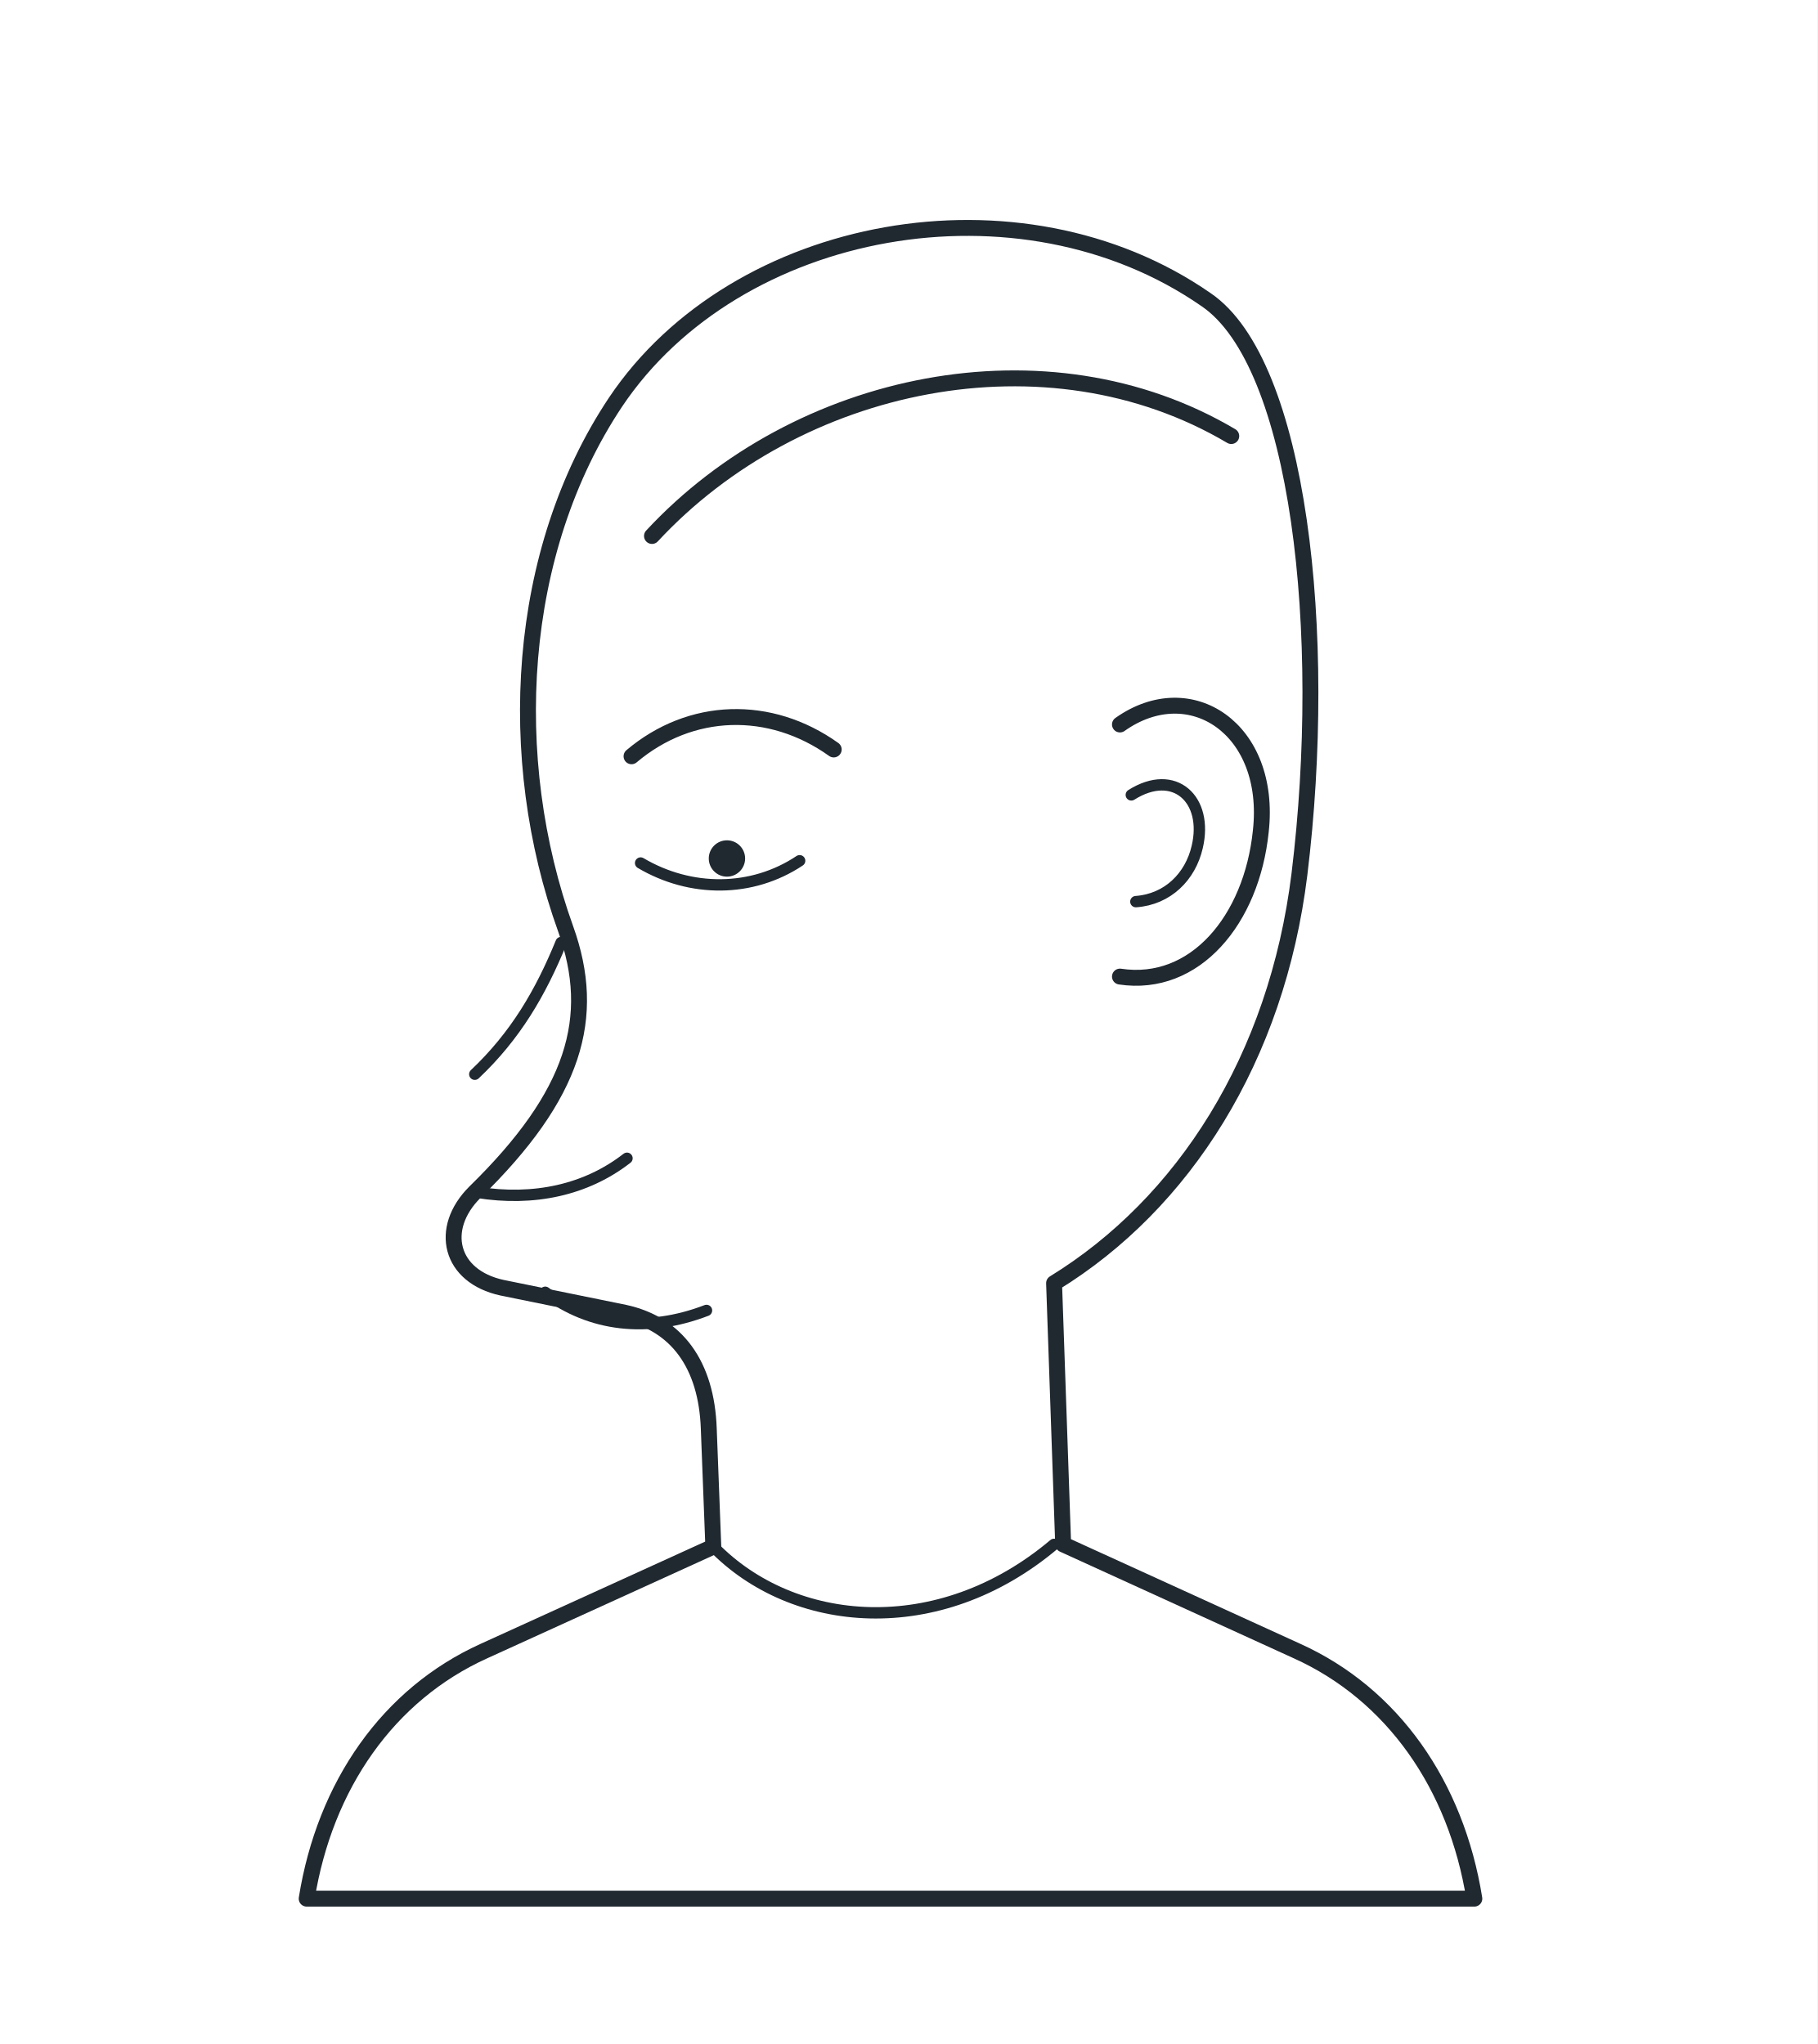
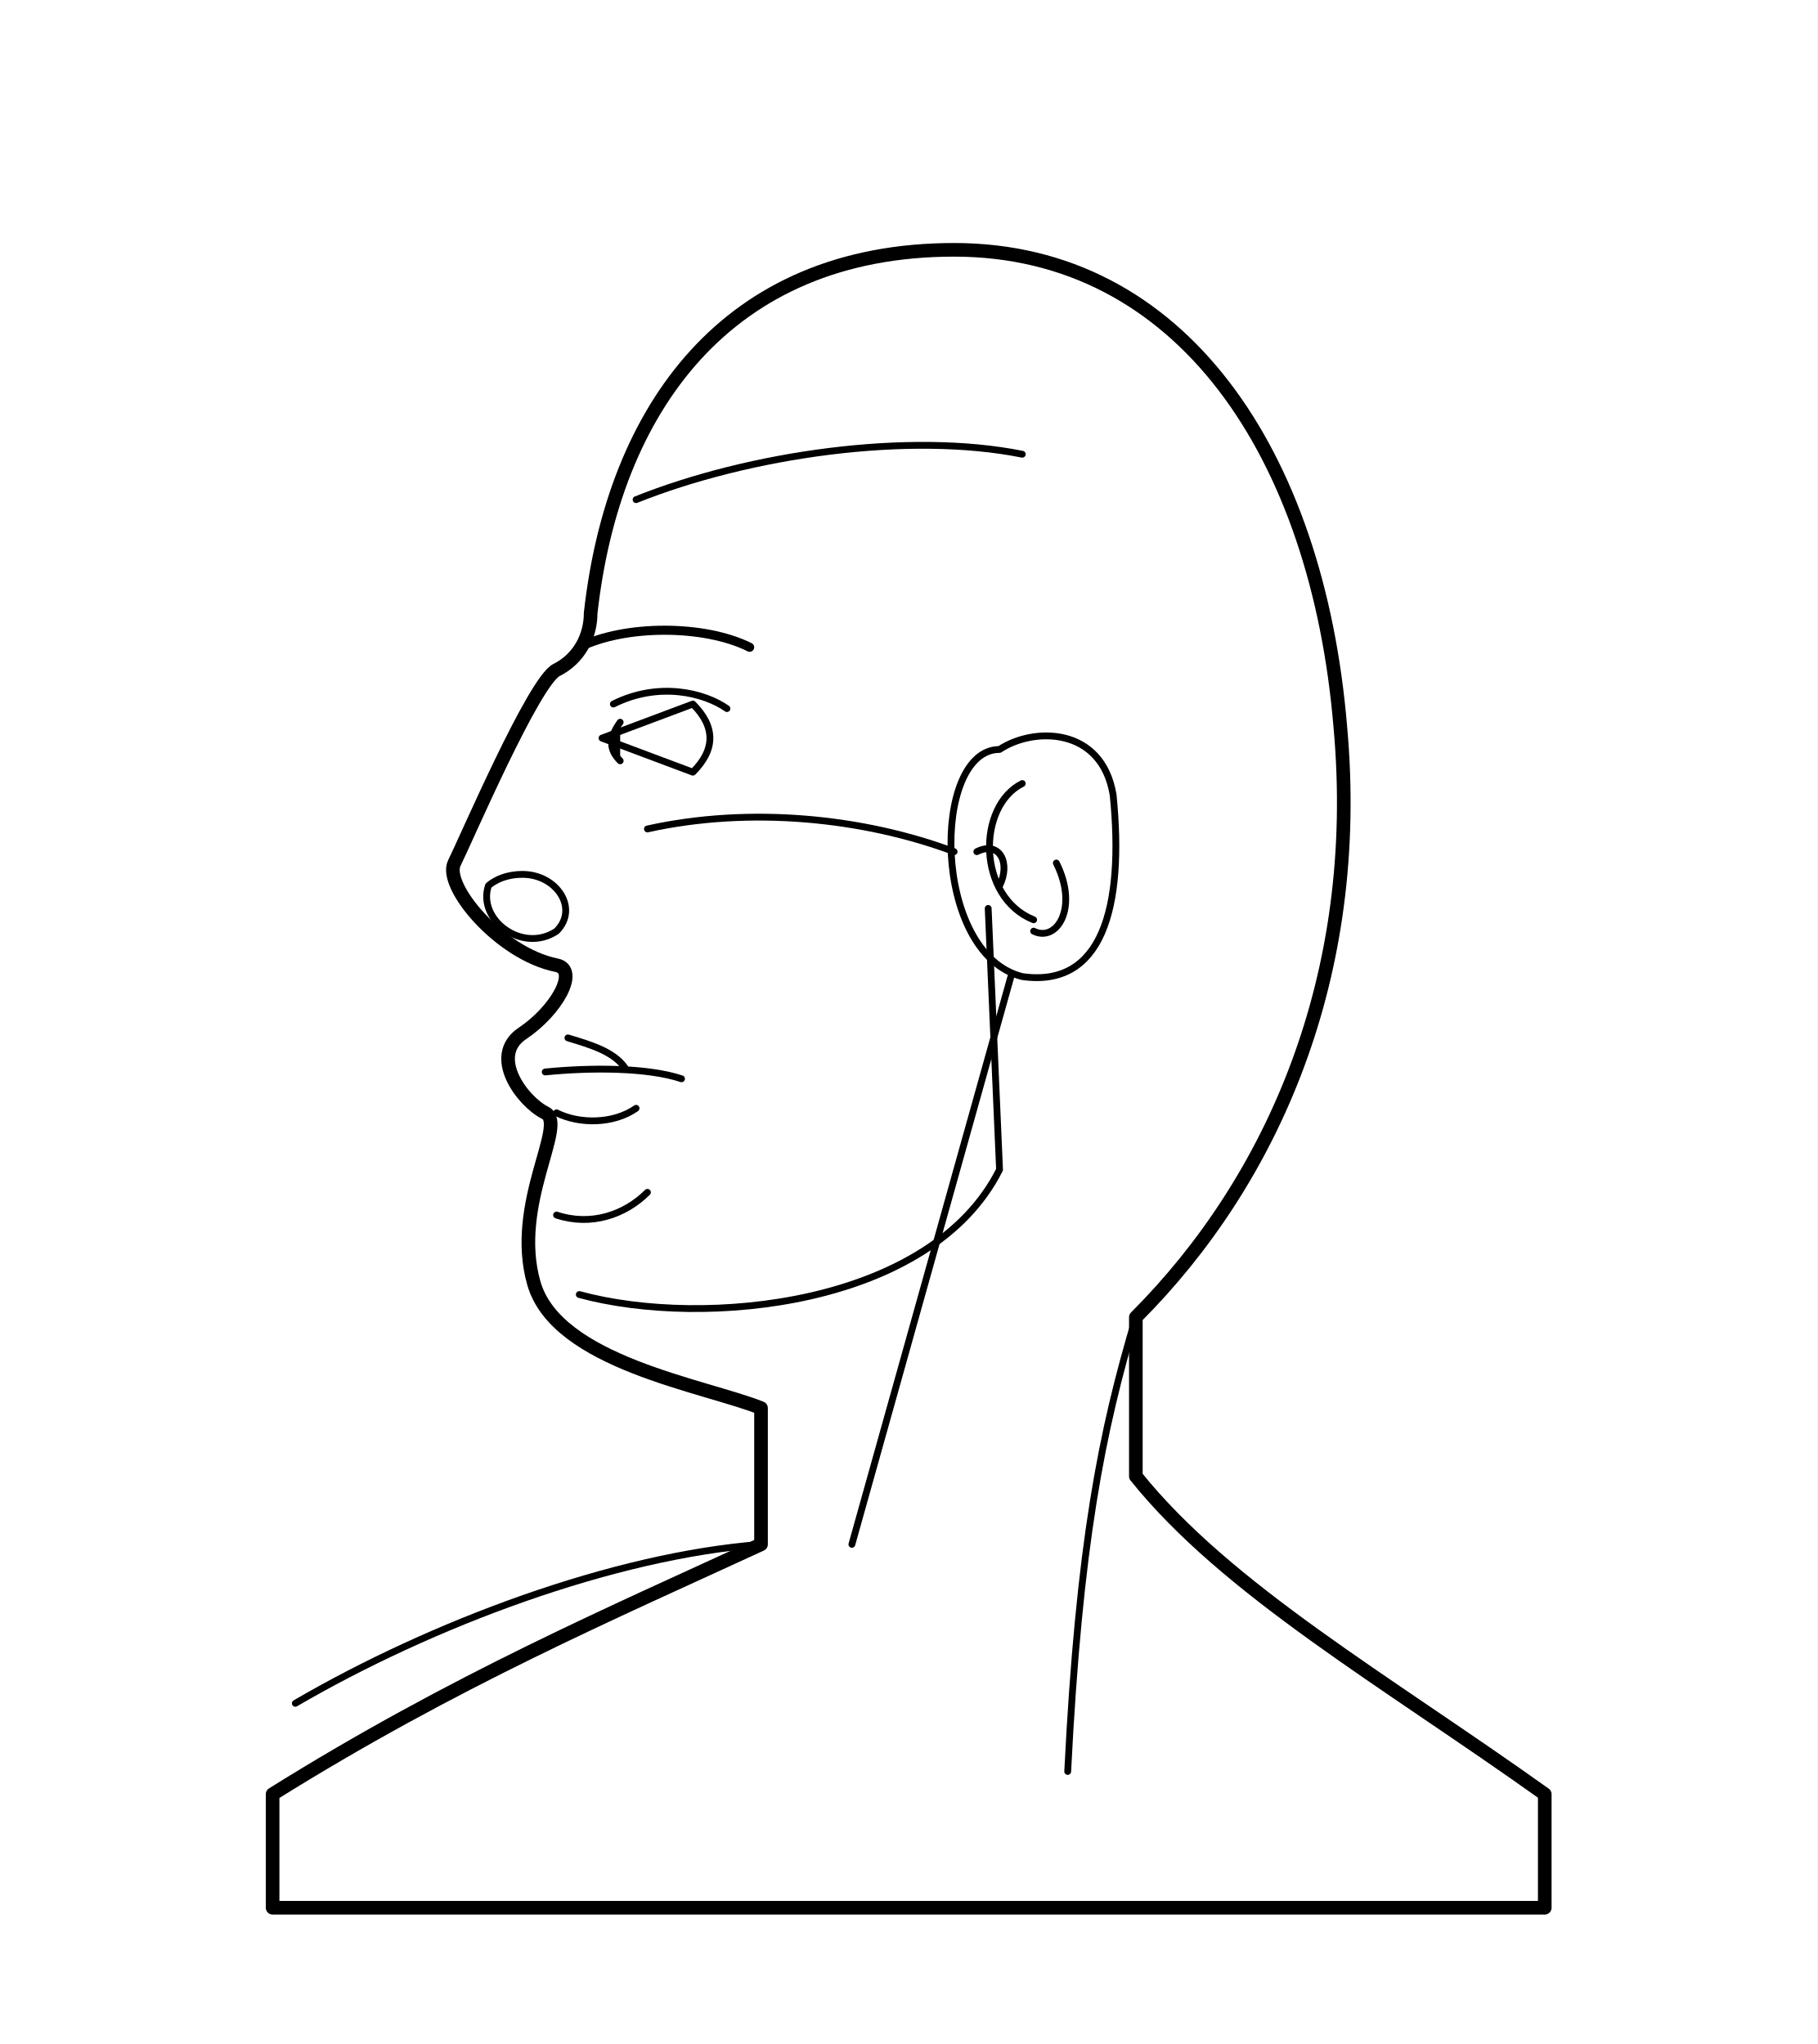
<svg xmlns="http://www.w3.org/2000/svg" width="800" height="900" viewBox="0 0 800 900">
-   <rect width="800" height="900" fill="#fff" />
-   <g fill="#fff" stroke="#202830" stroke-width="7" stroke-linecap="round" stroke-linejoin="round">
-     <path d="M531 132c-82-57-207-34-260 45-44 66-49 157-22 232 14 39 4 73-40 116-16 16-11 37 12 42l54 11c23 5 36 23 37 51l2 52-101 46c-42 19-70 59-78 109h514c-8-50-36-90-78-109l-103-47-4-115c57-35 98-99 108-180 13-106 0-225-41-253Z" />
-     <path d="M287 236c64-69 174-92 255-44M278 333c26-22 61-23 89-3" fill="none" />
-     <path d="M282 380c22 13 49 13 70-1" fill="none" stroke-width="5" />
-     <circle cx="320" cy="378" r="8" fill="#202830" stroke="none" />
-     <path d="M247 415c-9 22-20 41-38 58M210 525c25 4 48-1 66-15M240 569c20 15 45 18 71 8M314 681c35 36 99 42 150-1" fill="none" stroke-width="5" />
-     <path d="M493 319c31-22 67 2 62 47-4 39-29 69-62 64" fill="none" />
-     <path d="M498 350c19-12 34 2 29 23-3 13-13 23-27 24" fill="none" stroke-width="5" />
+   <rect width="800" height="900" fill="#ffffff" />
+   <g fill="none" stroke="#000000" stroke-width="6" stroke-linecap="round" stroke-linejoin="round">
+     <path d="M 420 110               C 320 110, 270 180, 260 270               C 260 280, 255 290, 245 295               C 235 300, 205 370, 200 380               C 195 390, 220 420, 245 425               C 255 427, 245 445, 230 455               C 215 465, 230 485, 240 490               C 250 495, 225 530, 235 565               C 245 600, 310 610, 335 620               L 335 680               C 270 710, 200 740, 120 790               L 120 840               L 680 840               L 680 790               C 610 740, 540 700, 500 650               L 500 580               C 560 520, 600 430, 590 320               C 580 200, 520 110, 420 110 Z" />
+   </g>
+   <g fill="none" stroke="#000000" stroke-width="3" stroke-linecap="round" stroke-linejoin="round">
+     <path d="M 280 220 C 330 200, 400 190, 450 200" />
+     <path d="M 255 285 C 275 275, 310 275, 330 285" stroke-width="4" />
+     <path d="M 265 325 L 305 310 C 315 320, 315 330, 305 340 Z" />
+     <path d="M 273 318 C 268 325, 268 330, 273 335" fill="#000000" />
+     <path d="M 270 310 C 290 300, 310 305, 320 312" />
+     <path d="M 285 365 C 330 355, 380 360, 420 375" />
+     <path d="M 215 390 C 210 405, 230 420, 245 410 C 255 400, 245 385, 230 385 C 220 385, 215 390, 215 390 Z" />
+     <path d="M 240 472 C 260 470, 285 470, 300 475" />
+     <path d="M 250 457 C 260 460, 270 463, 275 470" />
+     <path d="M 245 490 C 255 495, 270 495, 280 488" />
+     <path d="M 245 535 C 260 540, 275 535, 285 525" />
+     <path d="M 255 570 C 310 585, 410 575, 440 515 L 435 400" />
+     <path d="M 440 330 C 410 330, 410 420, 450 430 C 485 435, 495 400, 490 350 C 485 320, 455 320, 440 330 Z" />
+     <path d="M 450 345 C 430 355, 430 395, 455 405" />
+     <path d="M 430 375 C 440 370, 445 380, 440 390" />
+     <path d="M 455 410 C 465 415, 475 400, 465 380" />
+     <path d="M 445 430 L 375 680" />
+     <path d="M 500 580 C 485 630, 475 680, 470 780" />
+     <path d="M 335 680 C 270 685, 190 715, 130 750" />
  </g>
</svg>
